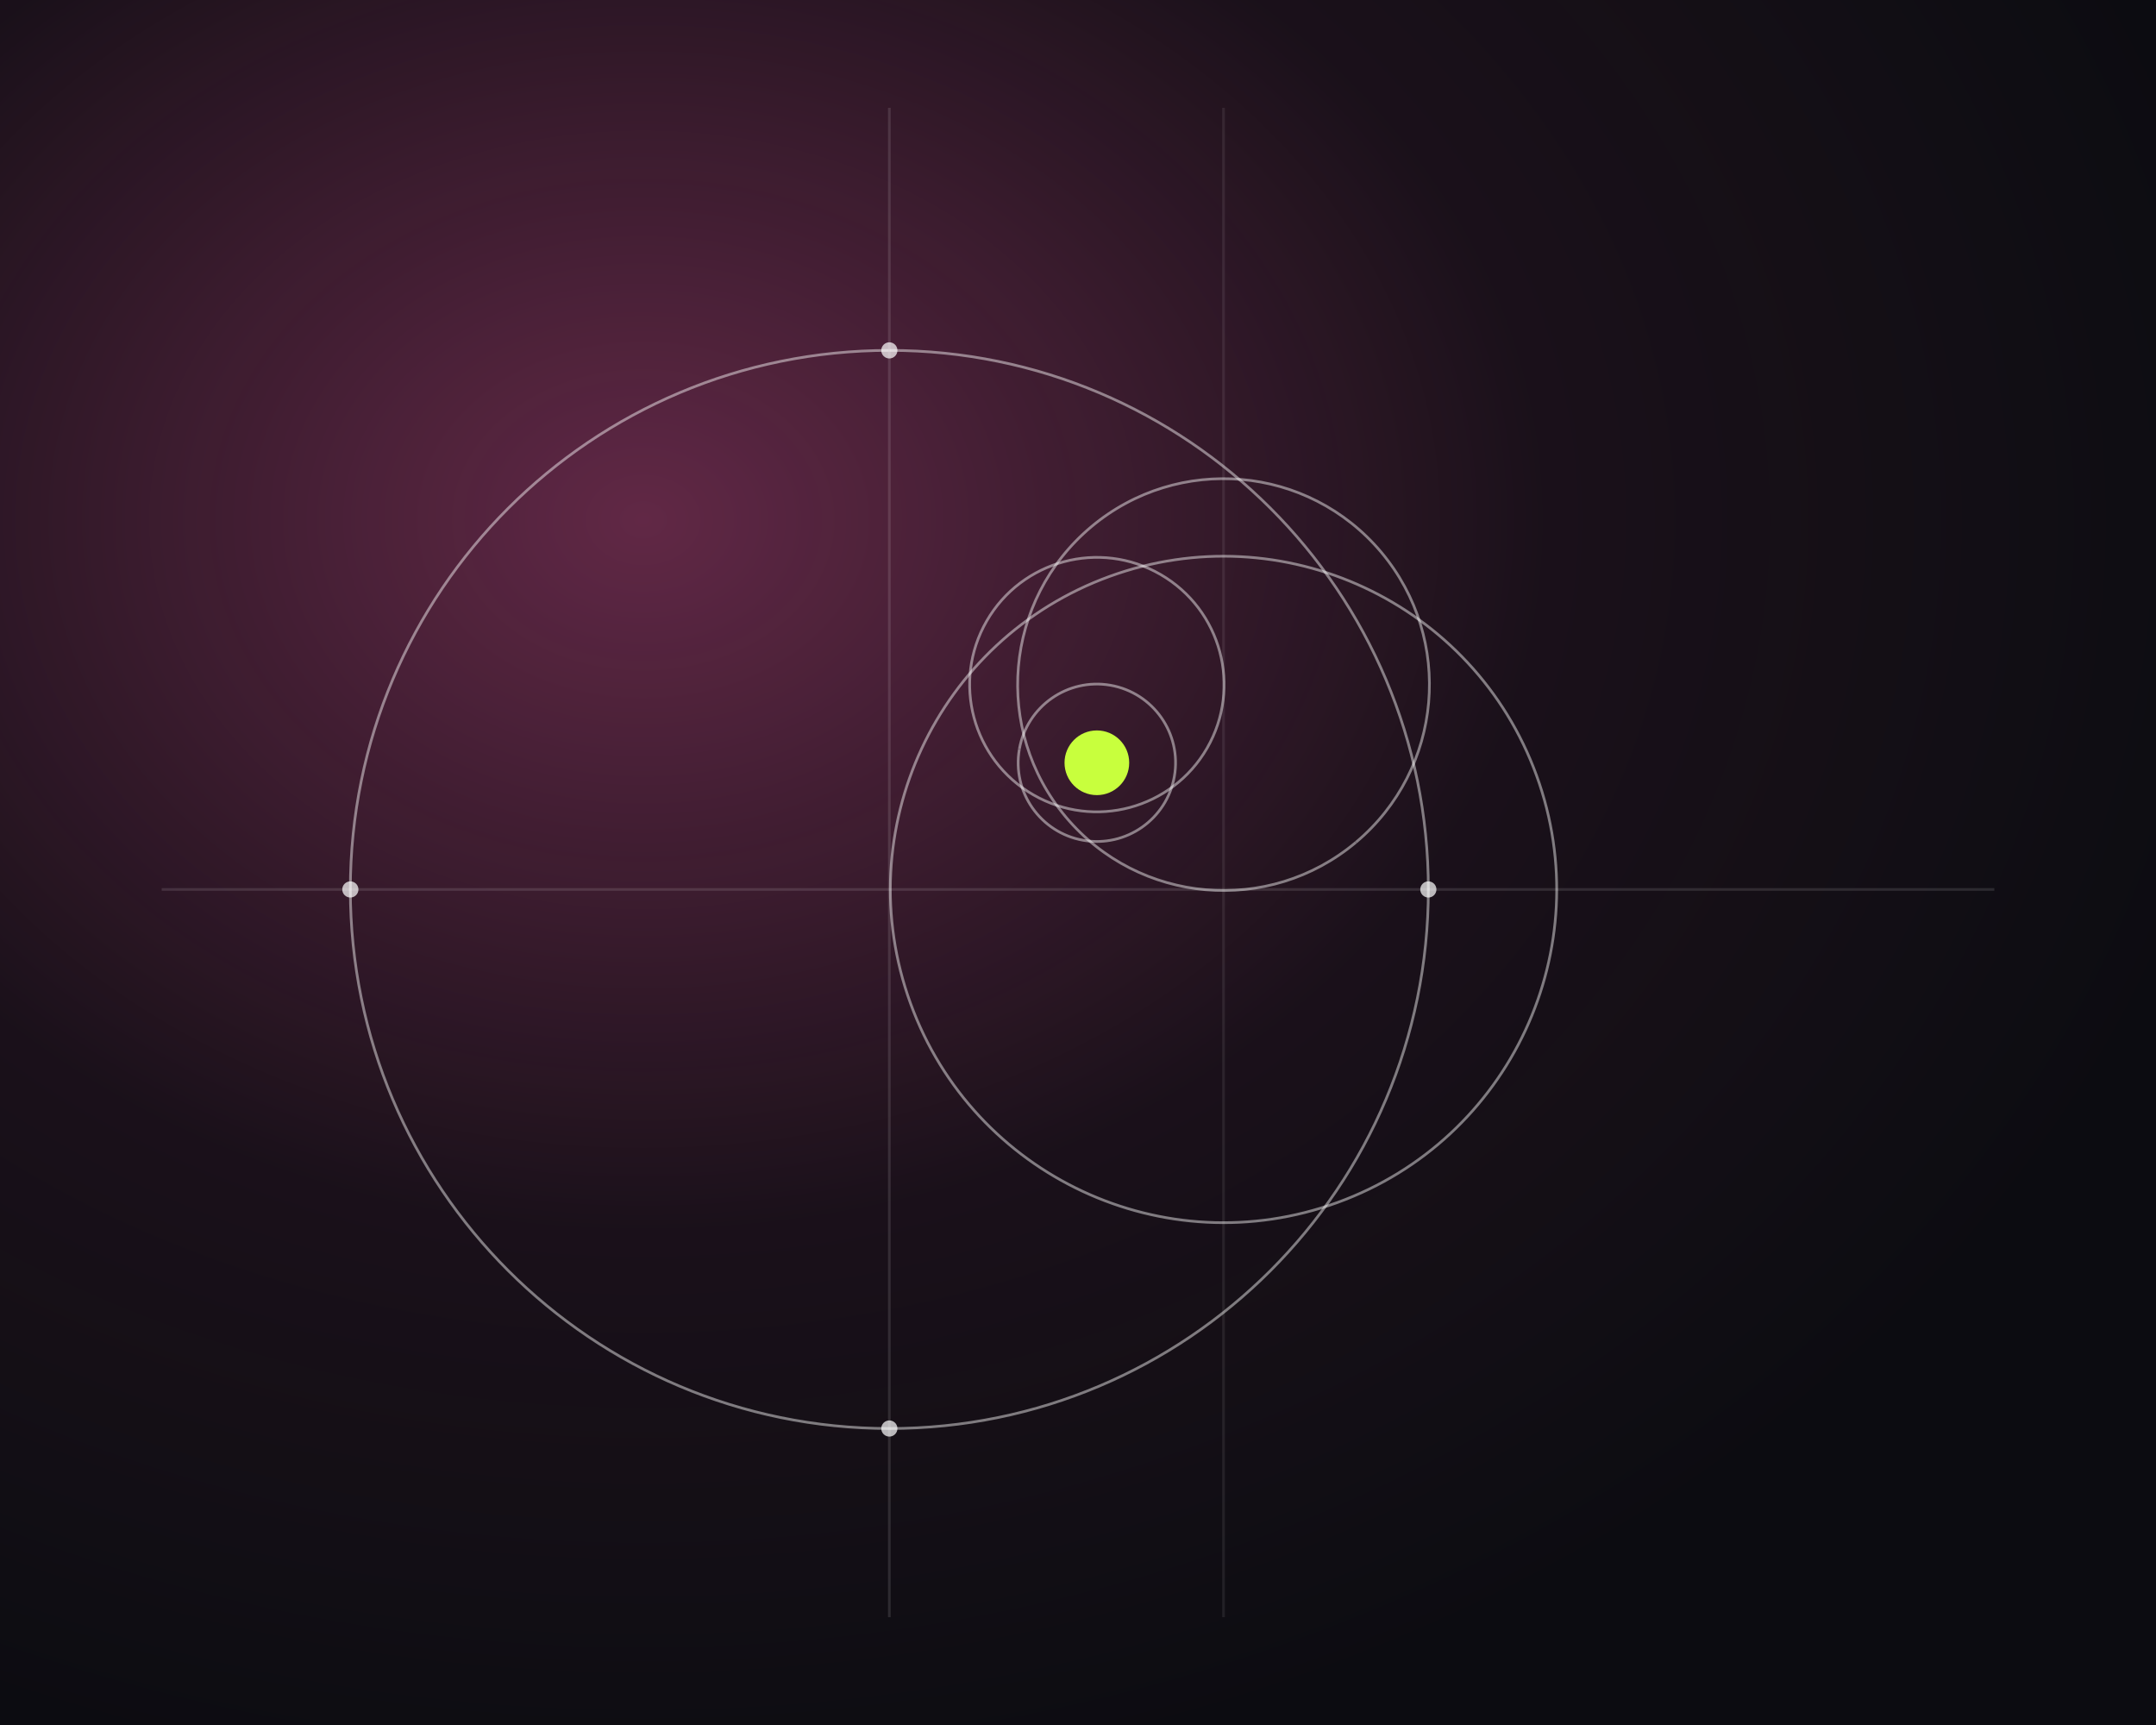
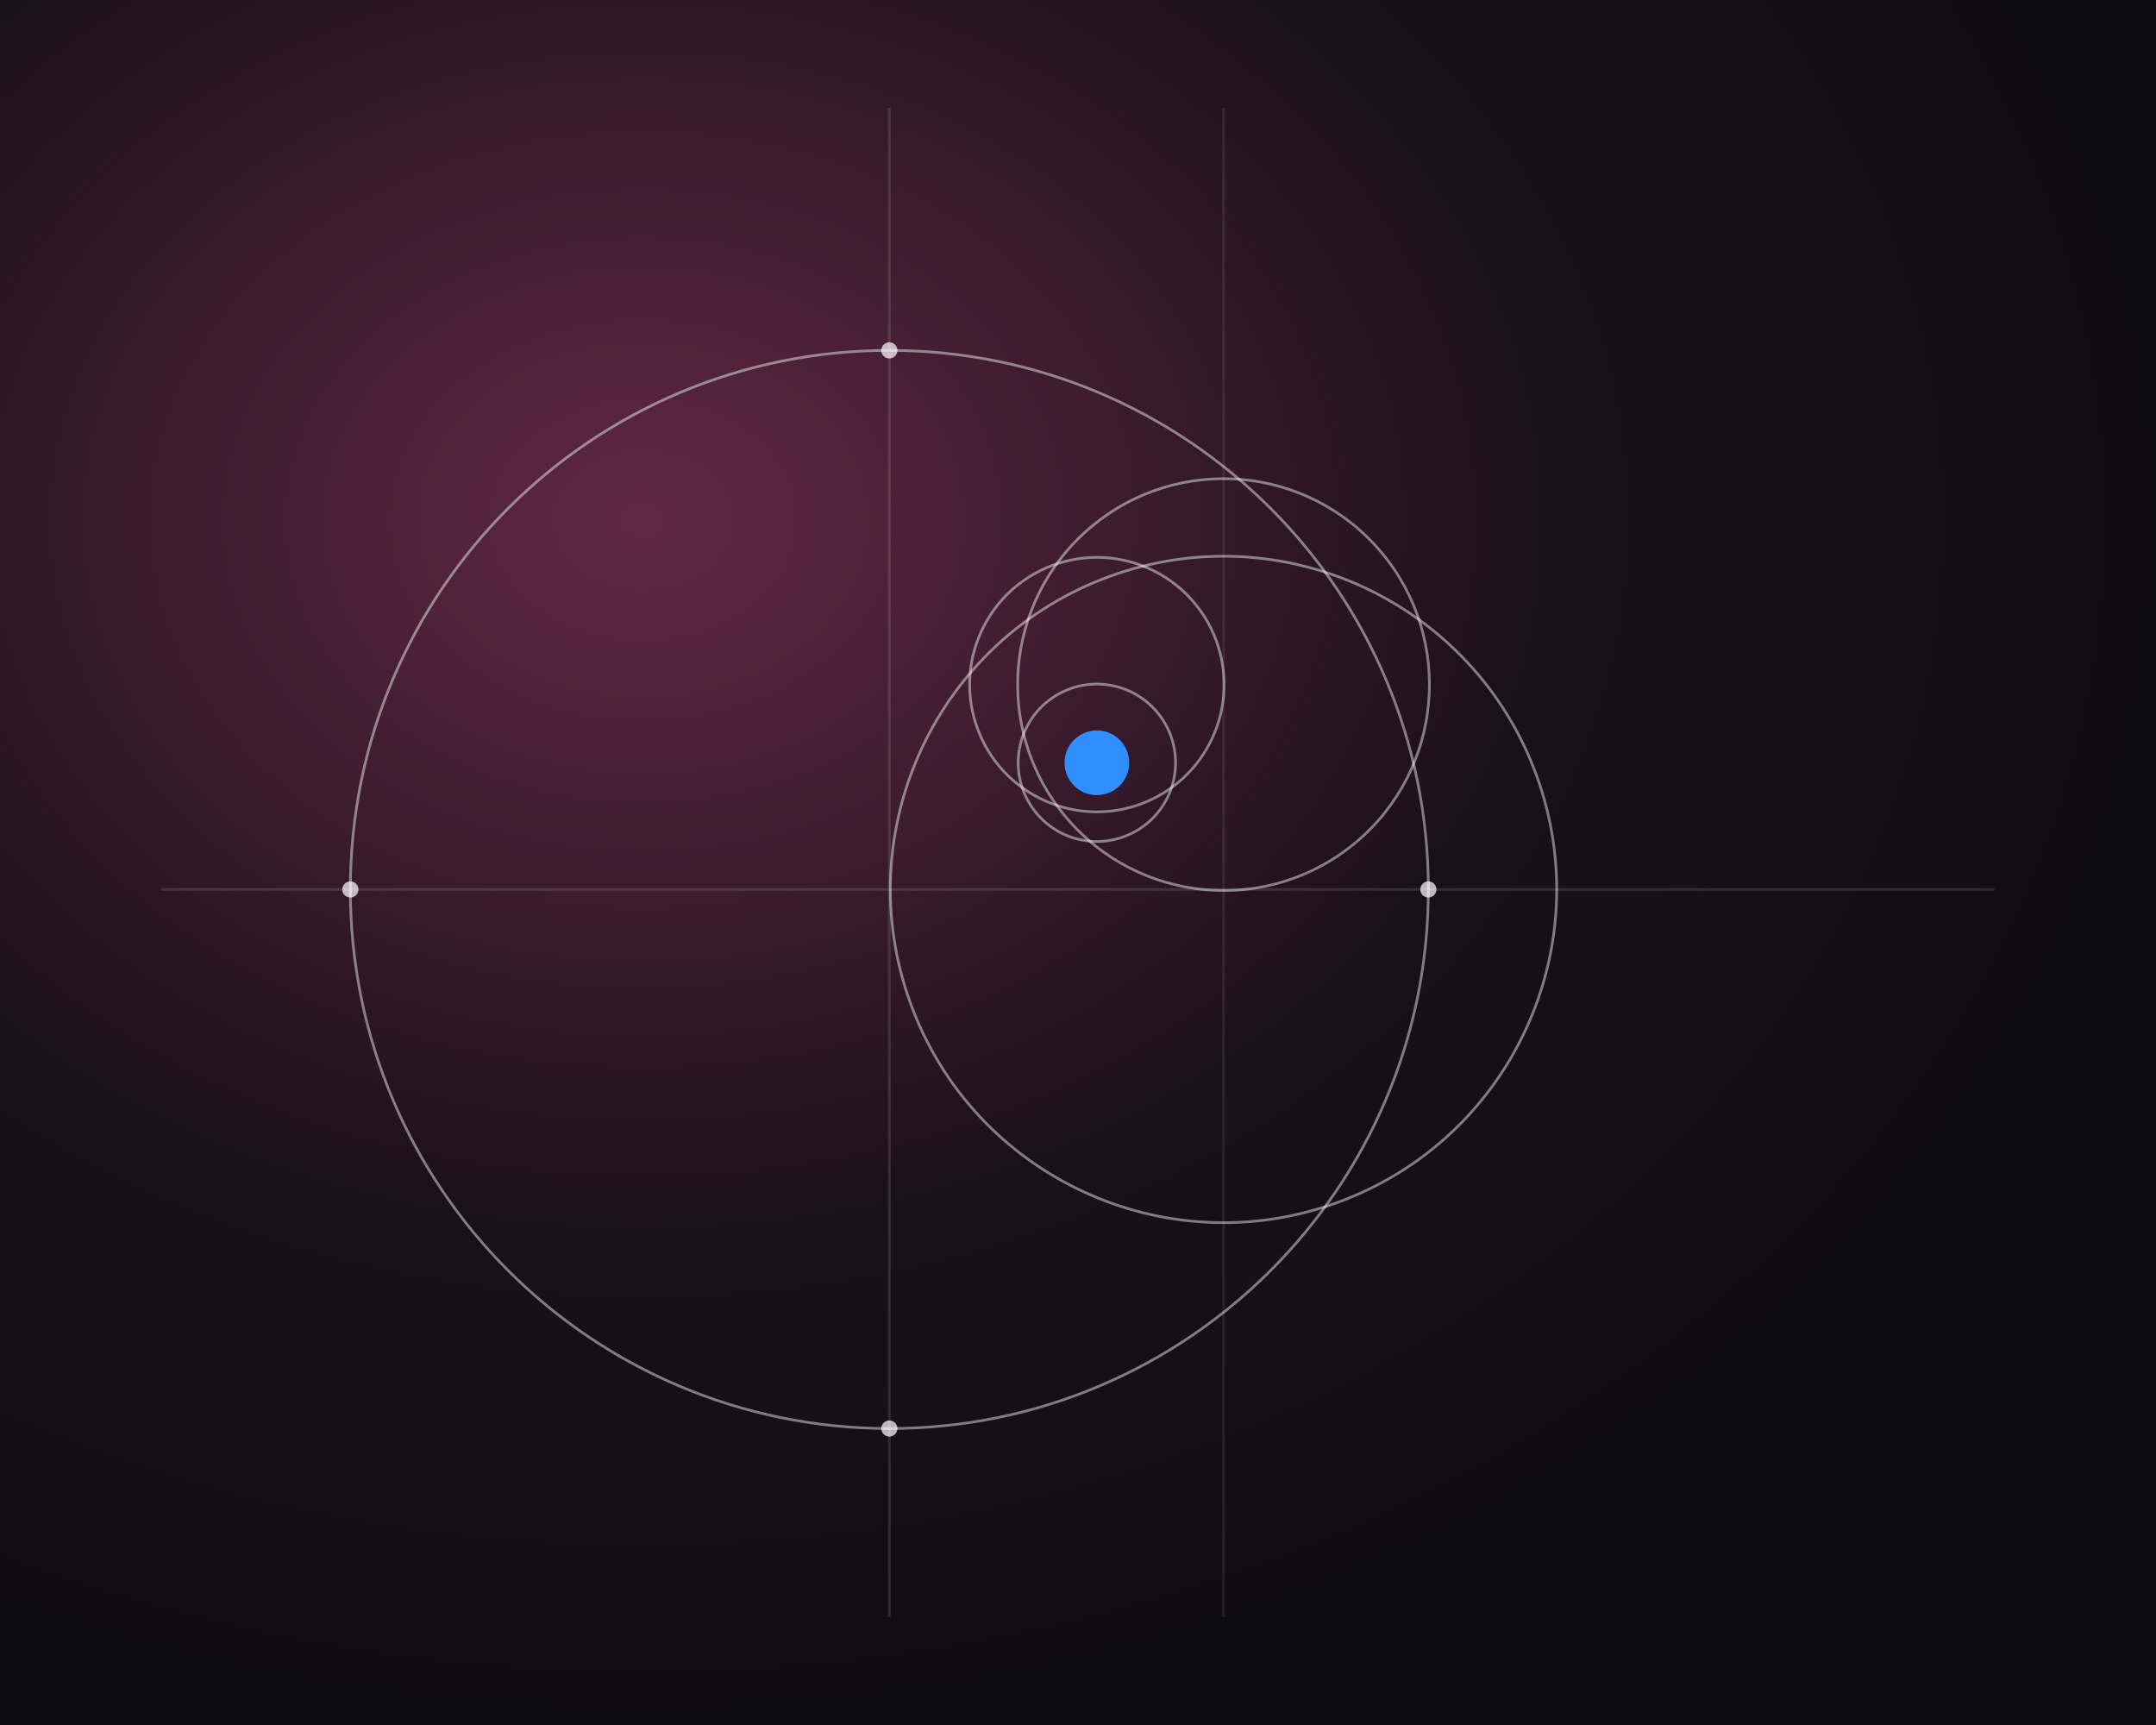
<svg xmlns="http://www.w3.org/2000/svg" viewBox="0 0 800 640">
  <defs>
    <radialGradient id="glow" cx="0.3" cy="0.3" r=".75">
      <stop offset="0" stop-color="#ff5ca8" stop-opacity=".35" />
      <stop offset=".55" stop-color="#ff5ca8" stop-opacity=".06" />
      <stop offset="1" stop-color="#ff5ca8" stop-opacity="0" />
    </radialGradient>
    <linearGradient id="img" x1="0" y1="0" x2="1" y2="1">
      <stop offset="0" stop-color="#7b5cff" stop-opacity=".35" />
      <stop offset="1" stop-color="#ff5ca8" stop-opacity=".15" />
    </linearGradient>
    <filter id="blur" x="-50%" y="-50%" width="200%" height="200%">
      <feGaussianBlur stdDeviation="18" />
    </filter>
  </defs>
  <rect width="800" height="640" fill="#0c0c11" />
  <rect width="800" height="640" fill="url(#glow)" />
  <g>
    <animate attributeName="opacity" dur="9s" repeatCount="indefinite" keyTimes="0;.08;.9;1" values="0;1;1;0" />
    <line x1="60" y1="330" x2="740" y2="330" stroke="#fff" fill="none" stroke-opacity=".12" />
    <line x1="330" y1="40" x2="330" y2="600" stroke="#fff" fill="none" stroke-opacity=".12" />
    <line x1="454" y1="40" x2="454" y2="600" stroke="#fff" fill="none" stroke-opacity=".08" />
  </g>
  <circle cx="330" cy="330" r="200.0" stroke="#fff" fill="none" stroke-opacity=".45" stroke-dasharray="1256.6" stroke-dashoffset="0" transform="rotate(-90 330 330)">
    <animate attributeName="stroke-dashoffset" dur="9s" repeatCount="indefinite" keyTimes="0;0.06;0.24;.9;1" values="1256.6;1256.6;0;0;1256.6" calcMode="spline" keySplines=".45 0 .55 1;.45 0 .55 1;.45 0 .55 1;.45 0 .55 1" />
  </circle>
  <circle cx="454" cy="330" r="123.6" stroke="#fff" fill="none" stroke-opacity=".45" stroke-dasharray="776.7" stroke-dashoffset="0" transform="rotate(-20 454 330)">
    <animate attributeName="stroke-dashoffset" dur="9s" repeatCount="indefinite" keyTimes="0;0.16;0.34;.9;1" values="776.7;776.7;0;0;776.7" calcMode="spline" keySplines=".45 0 .55 1;.45 0 .55 1;.45 0 .55 1;.45 0 .55 1" />
  </circle>
  <circle cx="454" cy="254" r="76.4" stroke="#fff" fill="none" stroke-opacity=".45" stroke-dasharray="480.0" stroke-dashoffset="0" transform="rotate(50 454 254)">
    <animate attributeName="stroke-dashoffset" dur="9s" repeatCount="indefinite" keyTimes="0;0.26;0.44;.9;1" values="480.0;480.0;0;0;480.0" calcMode="spline" keySplines=".45 0 .55 1;.45 0 .55 1;.45 0 .55 1;.45 0 .55 1" />
  </circle>
  <circle cx="407" cy="254" r="47.2" stroke="#fff" fill="none" stroke-opacity=".45" stroke-dasharray="296.7" stroke-dashoffset="0" transform="rotate(120 407 254)">
    <animate attributeName="stroke-dashoffset" dur="9s" repeatCount="indefinite" keyTimes="0;0.36;0.54;.9;1" values="296.7;296.7;0;0;296.7" calcMode="spline" keySplines=".45 0 .55 1;.45 0 .55 1;.45 0 .55 1;.45 0 .55 1" />
  </circle>
  <circle cx="407" cy="283" r="29.2" stroke="#fff" fill="none" stroke-opacity=".45" stroke-dasharray="183.4" stroke-dashoffset="0" transform="rotate(190 407 283)">
    <animate attributeName="stroke-dashoffset" dur="9s" repeatCount="indefinite" keyTimes="0;0.46;0.64;.9;1" values="183.4;183.4;0;0;183.4" calcMode="spline" keySplines=".45 0 .55 1;.45 0 .55 1;.45 0 .55 1;.45 0 .55 1" />
  </circle>
-   <circle cx="407" cy="283" r="12" fill="#c8ff3d">
+   <circle cx="407" cy="283" r="12" fill="#2f8fff">
    <animate attributeName="r" dur="9s" repeatCount="indefinite" keyTimes="0;.6;.66;.7;.9;.95;1" values="0;0;16;12;12;0;0" />
  </circle>
-   <circle cx="407" cy="283" r="12" fill="none" stroke="#c8ff3d" opacity="0">
+   <circle cx="407" cy="283" r="12" fill="none" stroke="#2f8fff" opacity="0">
    <animate attributeName="r" dur="9s" repeatCount="indefinite" keyTimes="0;.66;.8;1" values="12;12;40;40" />
    <animate attributeName="opacity" dur="9s" repeatCount="indefinite" keyTimes="0;.66;.67;.8;1" values="0;0;.8;0;0" />
  </circle>
  <circle cx="130" cy="330" r="3" fill="#fff" fill-opacity=".7">
    <animate attributeName="r" dur="9s" repeatCount="indefinite" keyTimes="0;0.10;0.14;.9;1" values="0;0;3;3;0" />
  </circle>
  <circle cx="530" cy="330" r="3" fill="#fff" fill-opacity=".7">
    <animate attributeName="r" dur="9s" repeatCount="indefinite" keyTimes="0;0.14;0.18;.9;1" values="0;0;3;3;0" />
  </circle>
  <circle cx="330" cy="130" r="3" fill="#fff" fill-opacity=".7">
    <animate attributeName="r" dur="9s" repeatCount="indefinite" keyTimes="0;0.18;0.22;.9;1" values="0;0;3;3;0" />
  </circle>
  <circle cx="330" cy="530" r="3" fill="#fff" fill-opacity=".7">
    <animate attributeName="r" dur="9s" repeatCount="indefinite" keyTimes="0;0.22;0.26;.9;1" values="0;0;3;3;0" />
  </circle>
</svg>
